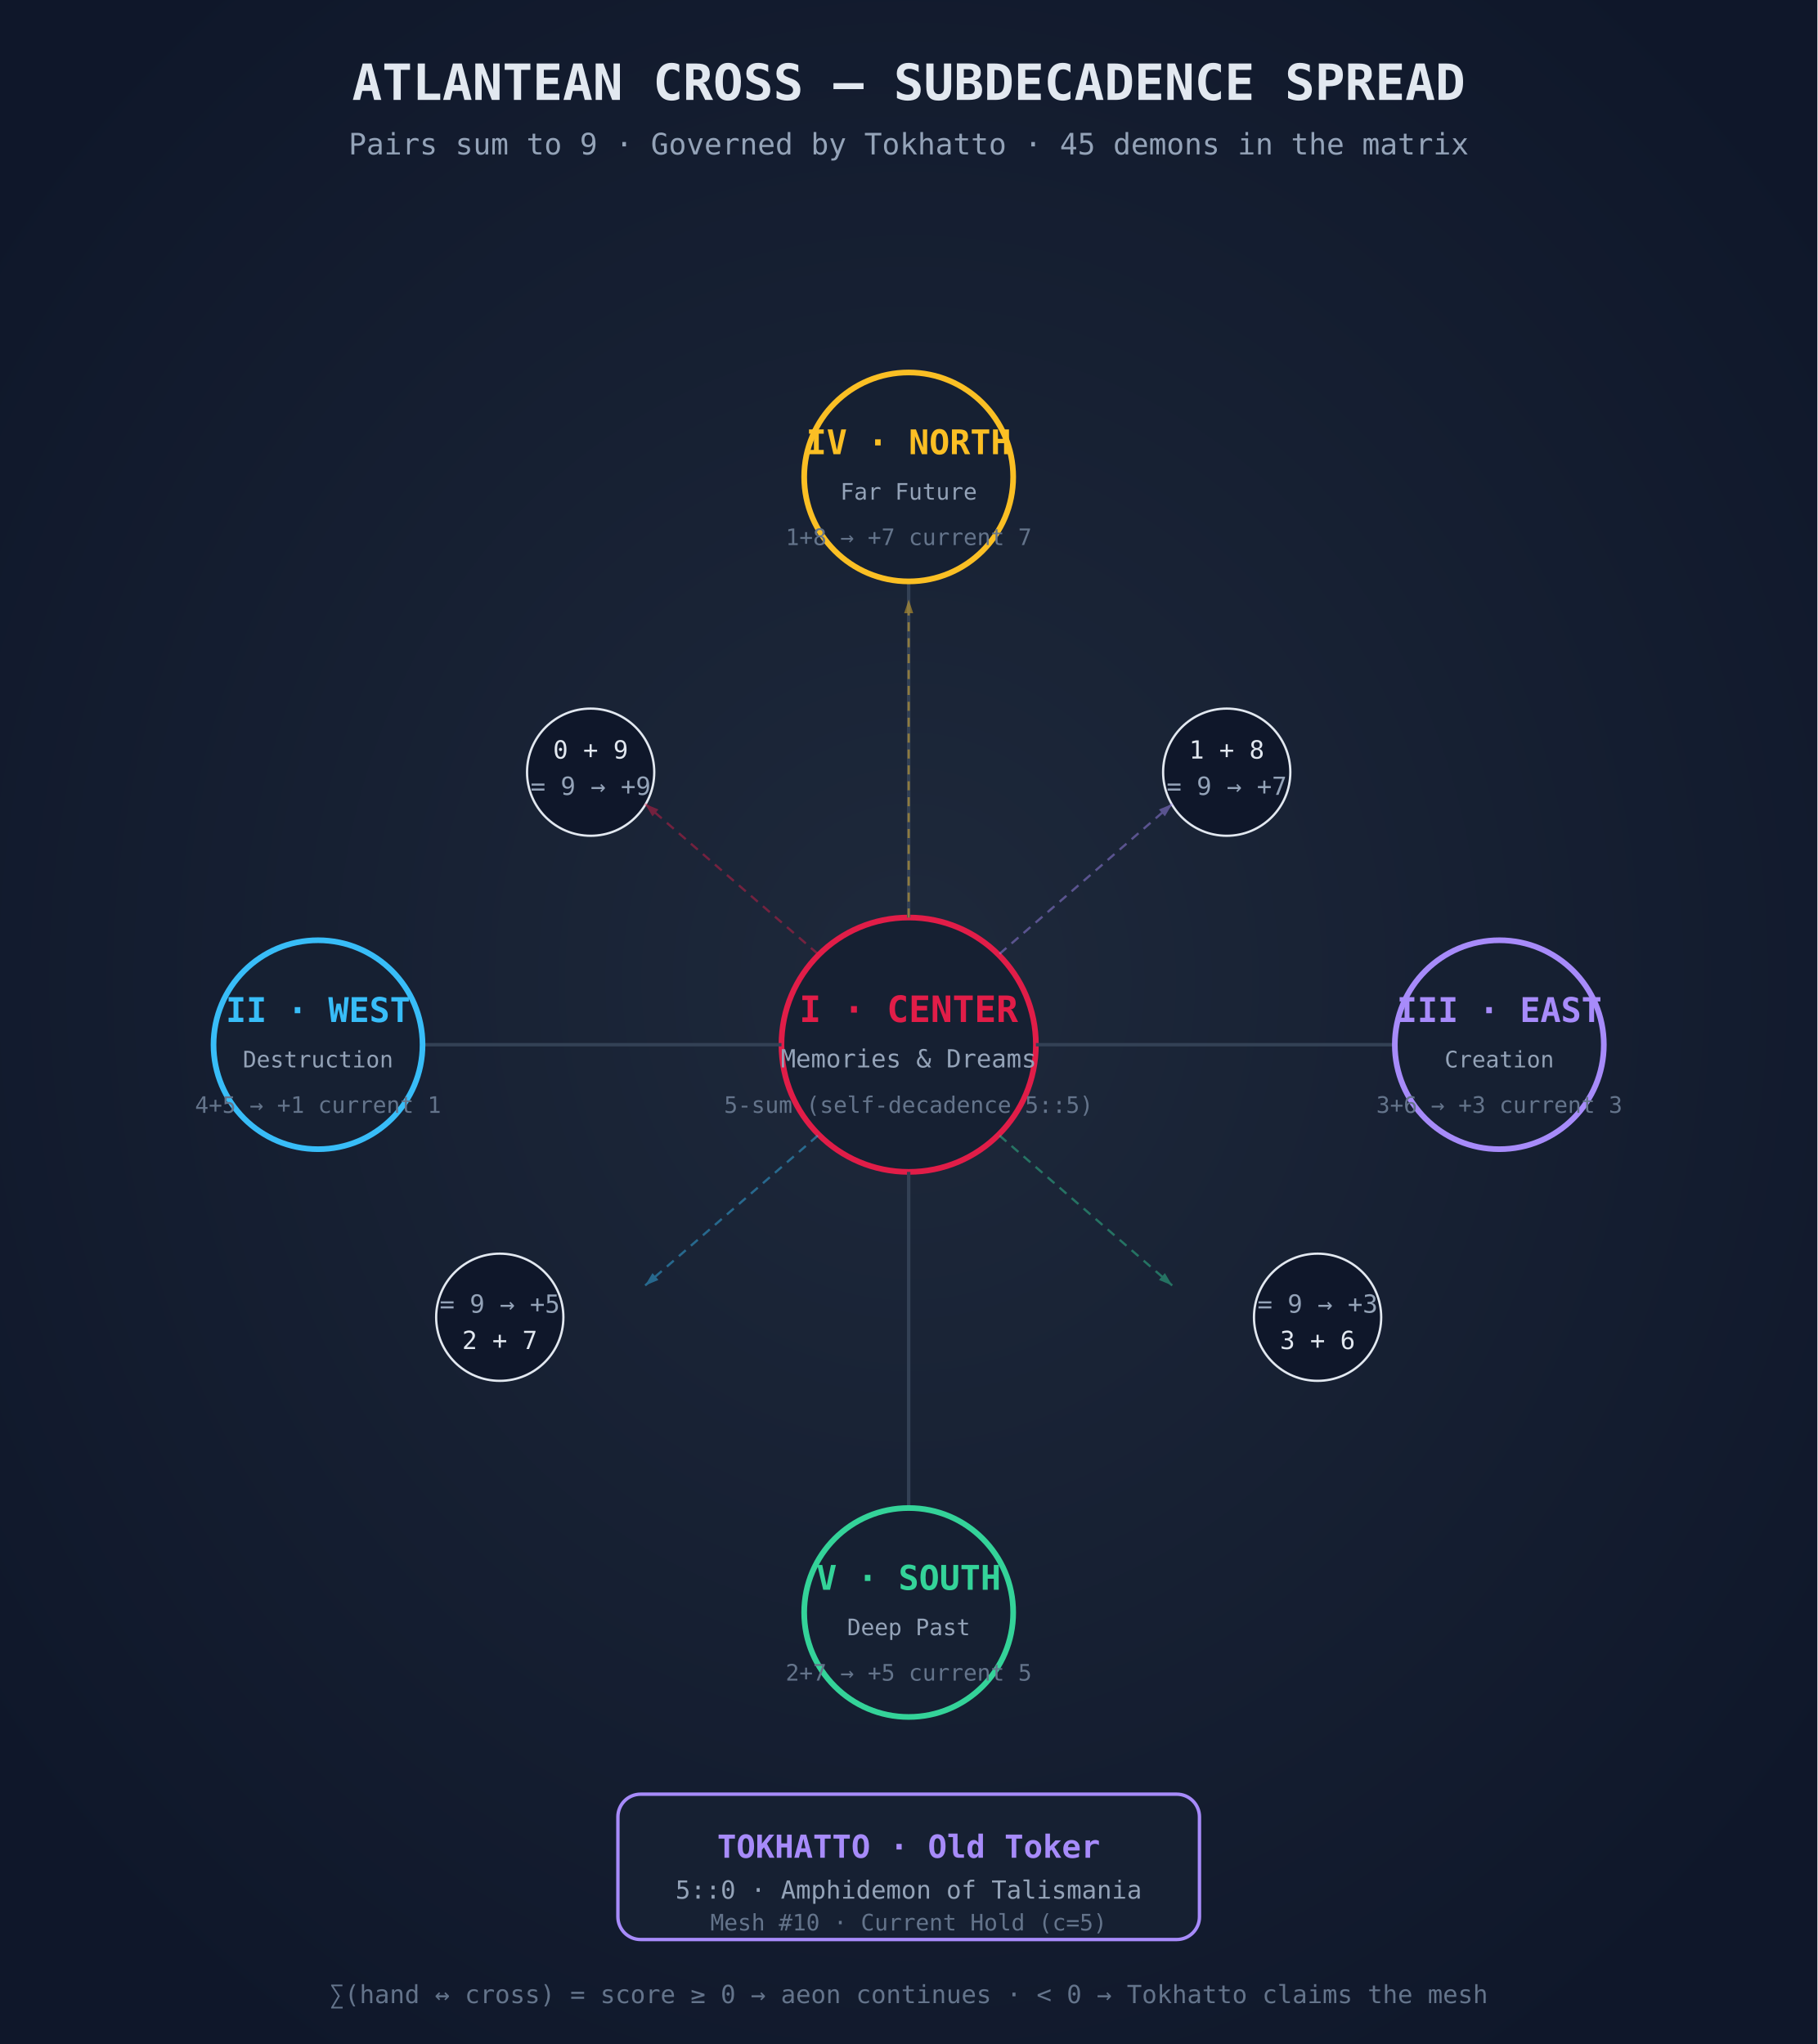
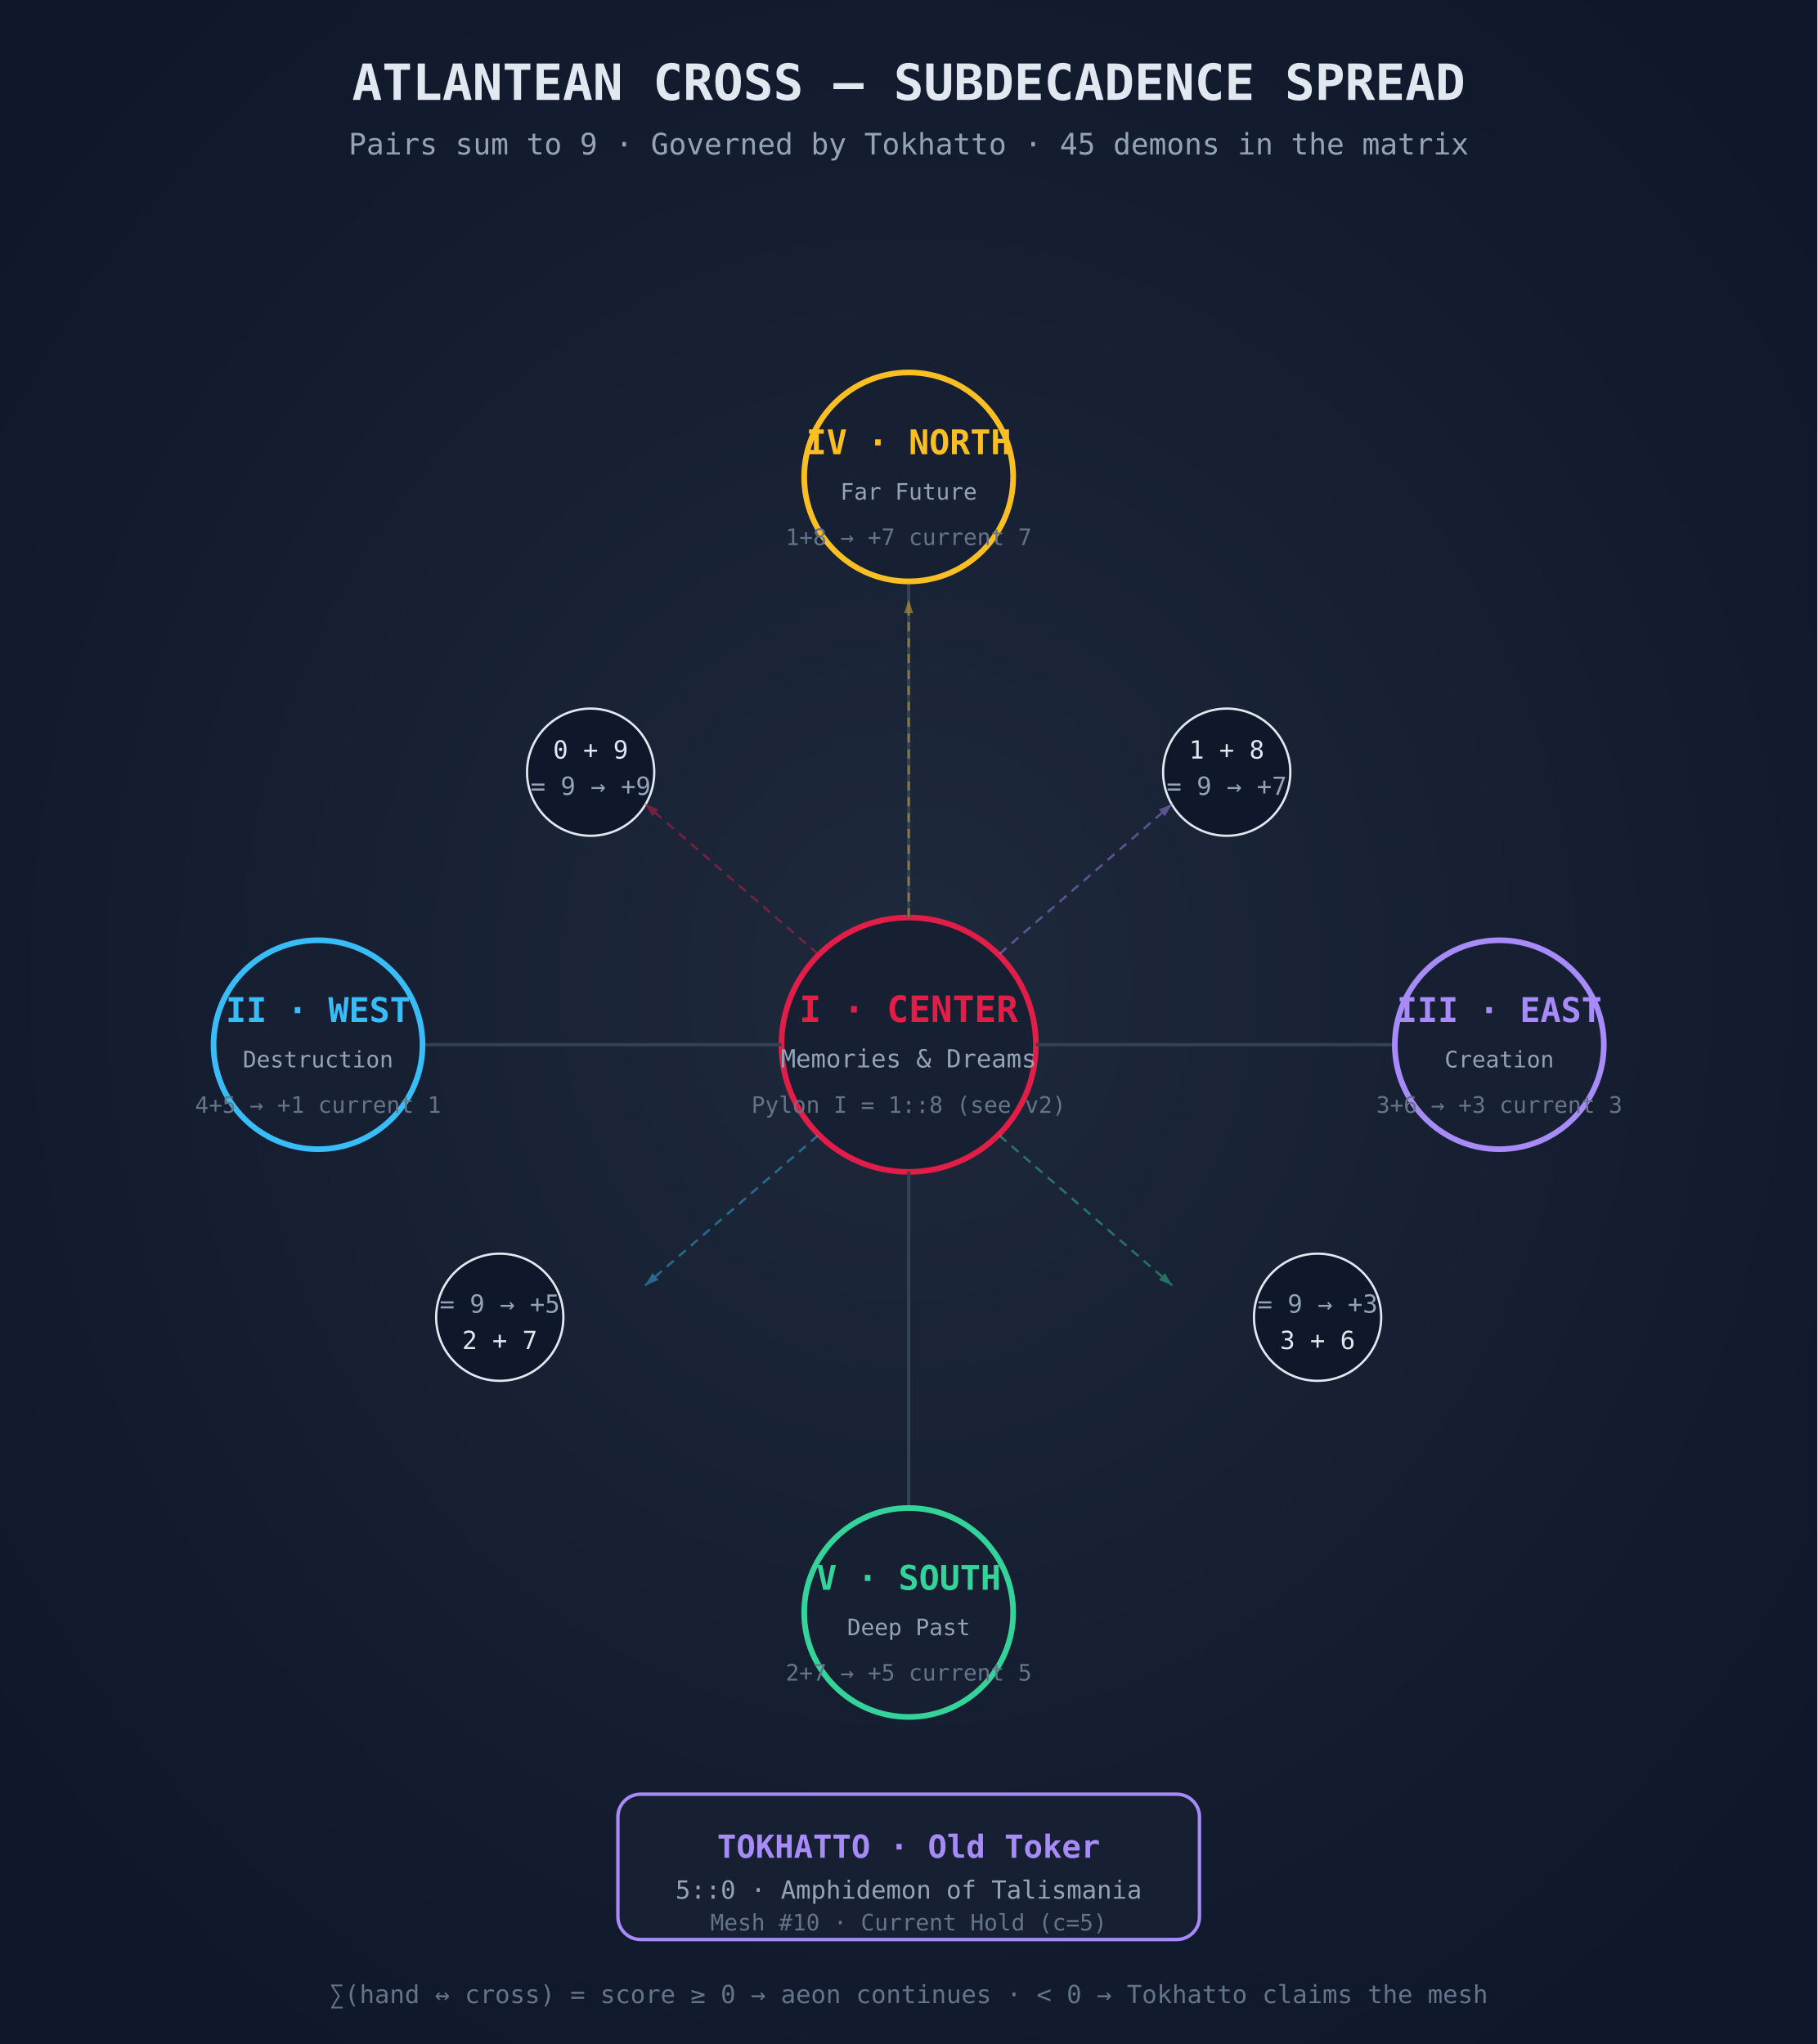
<svg xmlns="http://www.w3.org/2000/svg" viewBox="0 0 800 900" width="800" height="900" role="img" aria-label="Subdecadence Atlantean Cross — the five-spread with 9-sum pairing lines and Tokhatto as Governor">
  <defs>
    <radialGradient id="bg" cx="50%" cy="48%" r="62%">
      <stop offset="0%" stop-color="#1e293b" />
      <stop offset="100%" stop-color="#0f172a" />
    </radialGradient>
    <filter id="glow">
      <feGaussianBlur stdDeviation="3" result="coloredBlur" />
      <feMerge>
        <feMergeNode in="coloredBlur" />
        <feMergeNode in="SourceGraphic" />
      </feMerge>
    </filter>
    <marker id="arr-center" markerWidth="6" markerHeight="4" refX="6" refY="2" orient="auto">
      <polygon points="0,0 6,2 0,4" fill="#e11d48" />
    </marker>
    <marker id="arr-east" markerWidth="6" markerHeight="4" refX="6" refY="2" orient="auto">
      <polygon points="0,0 6,2 0,4" fill="#a78bfa" />
    </marker>
    <marker id="arr-west" markerWidth="6" markerHeight="4" refX="6" refY="2" orient="auto">
      <polygon points="0,0 6,2 0,4" fill="#38bdf8" />
    </marker>
    <marker id="arr-north" markerWidth="6" markerHeight="4" refX="6" refY="2" orient="auto">
      <polygon points="0,0 6,2 0,4" fill="#fbbf24" />
    </marker>
    <marker id="arr-south" markerWidth="6" markerHeight="4" refX="6" refY="2" orient="auto">
      <polygon points="0,0 6,2 0,4" fill="#34d399" />
    </marker>
  </defs>
  <rect width="800" height="900" fill="url(#bg)" />
  <text x="400" y="44" font-size="22" fill="#e2e8f0" font-weight="bold" text-anchor="middle" font-family="monospace">ATLANTEAN CROSS — SUBDECADENCE SPREAD</text>
  <text x="400" y="68" font-size="13" fill="#94a3b8" text-anchor="middle" font-family="monospace">Pairs sum to 9 · Governed by Tokhatto · 45 demons in the matrix</text>
  <circle cx="400" cy="460" r="56" fill="#162032" stroke="#e11d48" stroke-width="2.5" />
  <text x="400" y="450" font-size="16" fill="#e11d48" text-anchor="middle" font-weight="bold" font-family="monospace">I · CENTER</text>
  <text x="400" y="470" font-size="11" fill="#94a3b8" text-anchor="middle" font-family="monospace">Memories &amp; Dreams</text>
-   <text x="400" y="490" font-size="10" fill="#64748b" text-anchor="middle" font-family="monospace">5-sum (self-decadence 5::5)</text>
+   <text x="400" y="490" font-size="10" fill="#64748b" text-anchor="middle" font-family="monospace">Pylon I = 1::8 (see v2)</text>
  <line x1="344" y1="460" x2="140" y2="460" stroke="#334155" stroke-width="1.5" />
  <circle cx="140" cy="460" r="46" fill="#162032" stroke="#38bdf8" stroke-width="2.5" />
  <text x="140" y="450" font-size="15" fill="#38bdf8" text-anchor="middle" font-weight="bold" font-family="monospace">II · WEST</text>
  <text x="140" y="470" font-size="10" fill="#94a3b8" text-anchor="middle" font-family="monospace">Destruction</text>
  <text x="140" y="490" font-size="10" fill="#64748b" text-anchor="middle" font-family="monospace">4+5 → +1 current 1</text>
  <line x1="456" y1="460" x2="660" y2="460" stroke="#334155" stroke-width="1.5" />
  <circle cx="660" cy="460" r="46" fill="#162032" stroke="#a78bfa" stroke-width="2.5" />
  <text x="660" y="450" font-size="15" fill="#a78bfa" text-anchor="middle" font-weight="bold" font-family="monospace">III · EAST</text>
  <text x="660" y="470" font-size="10" fill="#94a3b8" text-anchor="middle" font-family="monospace">Creation</text>
  <text x="660" y="490" font-size="10" fill="#64748b" text-anchor="middle" font-family="monospace">3+6 → +3 current 3</text>
  <line x1="400" y1="404" x2="400" y2="210" stroke="#334155" stroke-width="1.5" />
  <circle cx="400" cy="210" r="46" fill="#162032" stroke="#fbbf24" stroke-width="2.5" />
  <text x="400" y="200" font-size="15" fill="#fbbf24" text-anchor="middle" font-weight="bold" font-family="monospace">IV · NORTH</text>
  <text x="400" y="220" font-size="10" fill="#94a3b8" text-anchor="middle" font-family="monospace">Far Future</text>
  <text x="400" y="240" font-size="10" fill="#64748b" text-anchor="middle" font-family="monospace">1+8 → +7 current 7</text>
  <line x1="400" y1="516" x2="400" y2="710" stroke="#334155" stroke-width="1.5" />
  <circle cx="400" cy="710" r="46" fill="#162032" stroke="#34d399" stroke-width="2.5" />
  <text x="400" y="700" font-size="15" fill="#34d399" text-anchor="middle" font-weight="bold" font-family="monospace">V · SOUTH</text>
  <text x="400" y="720" font-size="10" fill="#94a3b8" text-anchor="middle" font-family="monospace">Deep Past</text>
  <text x="400" y="740" font-size="10" fill="#64748b" text-anchor="middle" font-family="monospace">2+7 → +5 current 5</text>
  <g font-family="monospace" font-size="11">
    <circle cx="260" cy="340" r="28" fill="#0f172a" stroke="#e2e8f0" stroke-width="1" />
    <text x="260" y="334" fill="#e2e8f0" text-anchor="middle">0 + 9</text>
    <text x="260" y="350" fill="#94a3b8" text-anchor="middle">= 9 → +9</text>
    <circle cx="540" cy="340" r="28" fill="#0f172a" stroke="#e2e8f0" stroke-width="1" />
    <text x="540" y="334" fill="#e2e8f0" text-anchor="middle">1 + 8</text>
    <text x="540" y="350" fill="#94a3b8" text-anchor="middle">= 9 → +7</text>
    <circle cx="220" cy="580" r="28" fill="#0f172a" stroke="#e2e8f0" stroke-width="1" />
    <text x="220" y="594" fill="#e2e8f0" text-anchor="middle">2 + 7</text>
    <text x="220" y="578" fill="#94a3b8" text-anchor="middle">= 9 → +5</text>
    <circle cx="580" cy="580" r="28" fill="#0f172a" stroke="#e2e8f0" stroke-width="1" />
    <text x="580" y="594" fill="#e2e8f0" text-anchor="middle">3 + 6</text>
    <text x="580" y="578" fill="#94a3b8" text-anchor="middle">= 9 → +3</text>
    <circle cx="400" cy="820" r="28" fill="#0f172a" stroke="#e2e8f0" stroke-width="1" />
    <text x="400" y="814" fill="#e2e8f0" text-anchor="middle">4 + 5</text>
    <text x="400" y="830" fill="#94a3b8" text-anchor="middle">= 9 → +1</text>
  </g>
  <g stroke-width="1" stroke-dasharray="4 3" opacity="0.45">
    <line x1="360" y1="420" x2="284" y2="354" stroke="#e11d48" marker-end="url(#arr-center)" />
    <line x1="440" y1="420" x2="516" y2="354" stroke="#a78bfa" marker-end="url(#arr-east)" />
    <line x1="360" y1="500" x2="284" y2="566" stroke="#38bdf8" marker-end="url(#arr-west)" />
    <line x1="440" y1="500" x2="516" y2="566" stroke="#34d399" marker-end="url(#arr-south)" />
    <line x1="400" y1="404" x2="400" y2="264" stroke="#fbbf24" marker-end="url(#arr-north)" />
  </g>
  <rect x="272" y="790" width="256" height="64" rx="10" fill="#162032" stroke="#a78bfa" stroke-width="1.5" />
  <text x="400" y="818" font-size="14" fill="#a78bfa" text-anchor="middle" font-weight="bold" font-family="monospace">TOKHATTO · Old Toker</text>
  <text x="400" y="836" font-size="11" fill="#94a3b8" text-anchor="middle" font-family="monospace">5::0 · Amphidemon of Talismania</text>
  <text x="400" y="850" font-size="10" fill="#64748b" text-anchor="middle" font-family="monospace">Mesh #10 · Current Hold (c=5)</text>
  <text x="400" y="882" font-size="11" fill="#64748b" text-anchor="middle" font-family="monospace">∑(hand ↔ cross) = score ≥ 0 → aeon continues · &lt; 0 → Tokhatto claims the mesh</text>
</svg>
